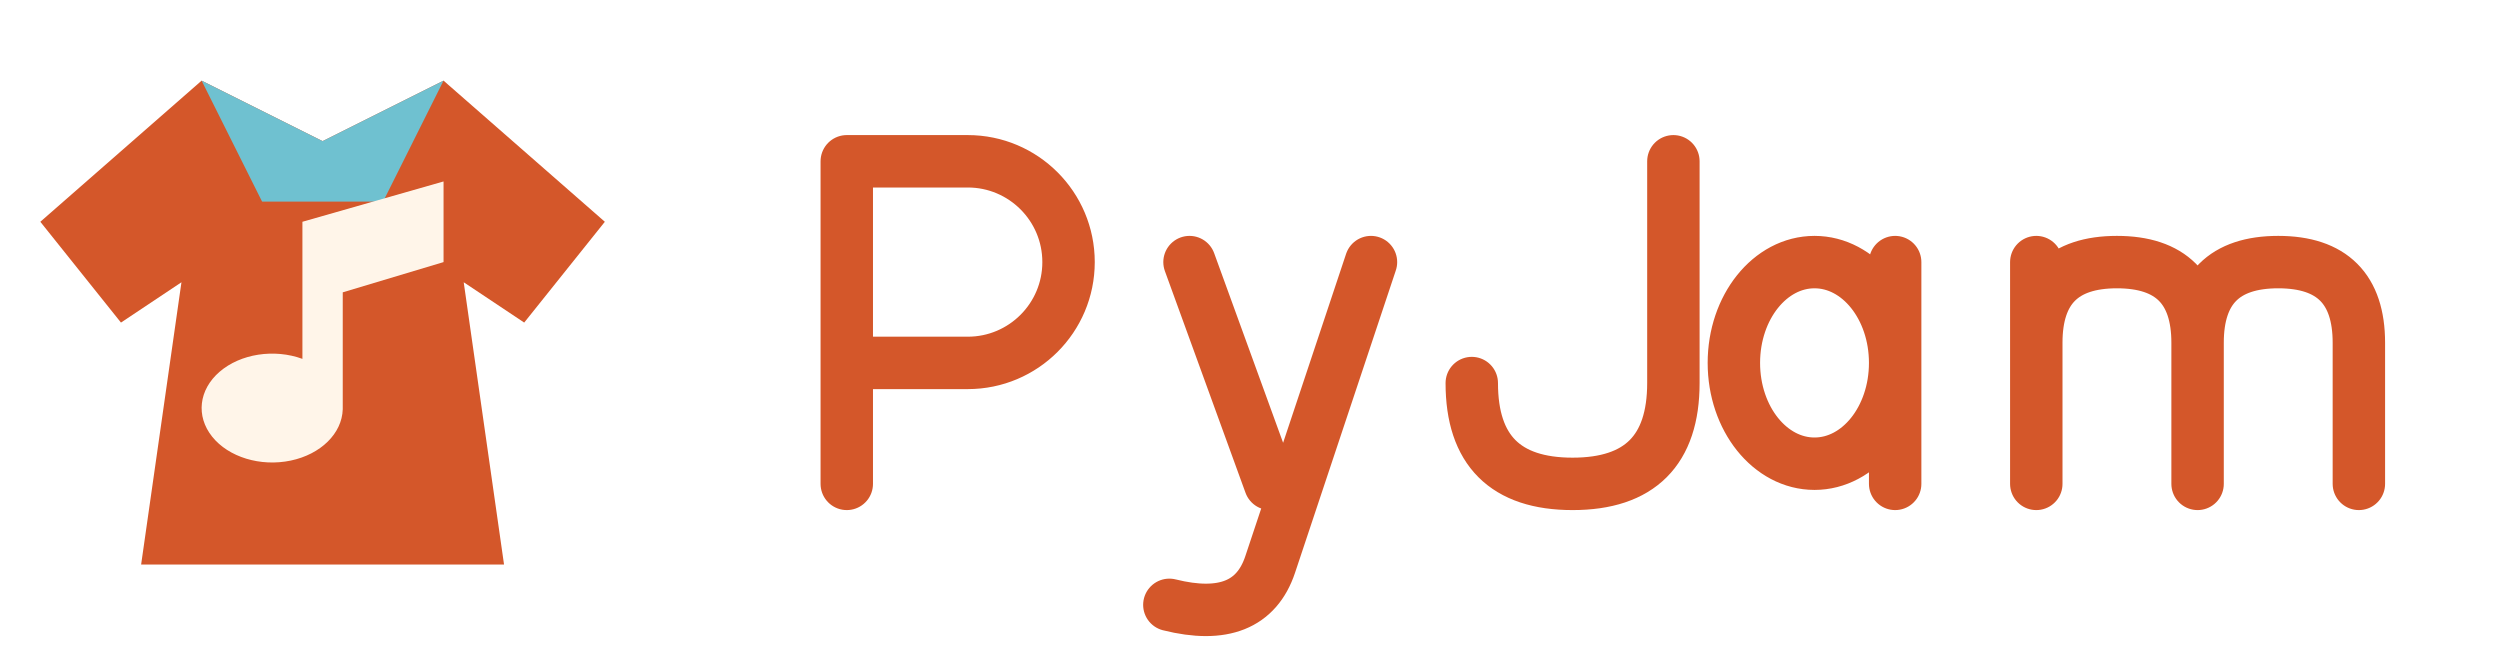
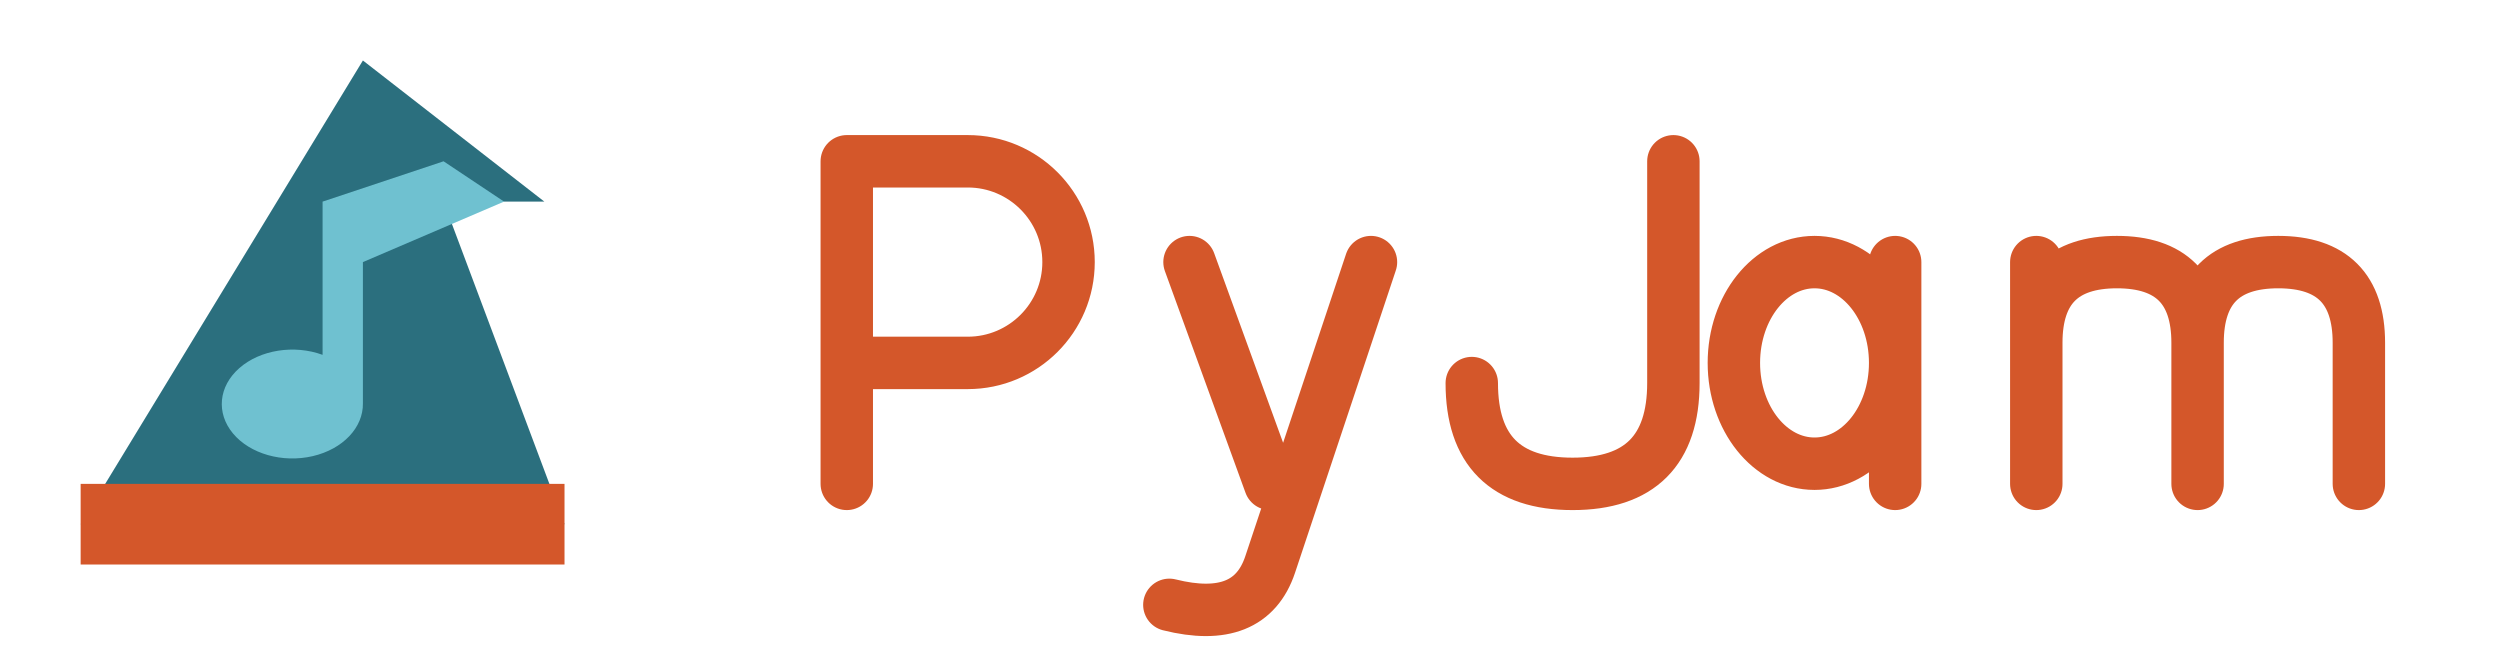
<svg xmlns="http://www.w3.org/2000/svg" viewBox="0 0 124 32" role="img" aria-label="PyJam">
-   <path fill="#d4572a" d="m10 4-8 7 4 5 3-2-2 14h18l-2-14 3 2 4-5-8-7-6 3Z" />
-   <path fill="#6fc1d0" d="m10 4 6 3 6-3-3 6h-6Z" />
-   <path fill="#fff5e9" d="M17 11v9.3a3.5 2.7 0 1 1-2-2.5V11l7-2v4l-5 1.5Z" />
+   <path fill="#2b6f7e" d="M4 26 18 3 27 10 22 10 28 26Z" />
+   <path fill="#d4572a" d="M4 24h24v4H4Z" />
+   <path fill="#6fc1d0" d="M18 10v10a3.5 2.7 0 1 1-2-2.4V10l6-2 3 2-7 3Z" />
  <g fill="none" stroke="#d4572a" stroke-width="2.6" stroke-linecap="round" stroke-linejoin="round">
    <path d="M42 24V8h6a5 5 0 0 1 0 10h-6m17-5 4 11m5-11-5 15q-1 3-5 2M83 8v11q0 5-5 5t-5-5m21-1a4 5 0 1 0-8 0a4 5 0 1 0 8 0m0-5v11m7 0V13m0 4q0-4 4-4t4 4v7m0-7q0-4 4-4t4 4v7" />
  </g>
</svg>
